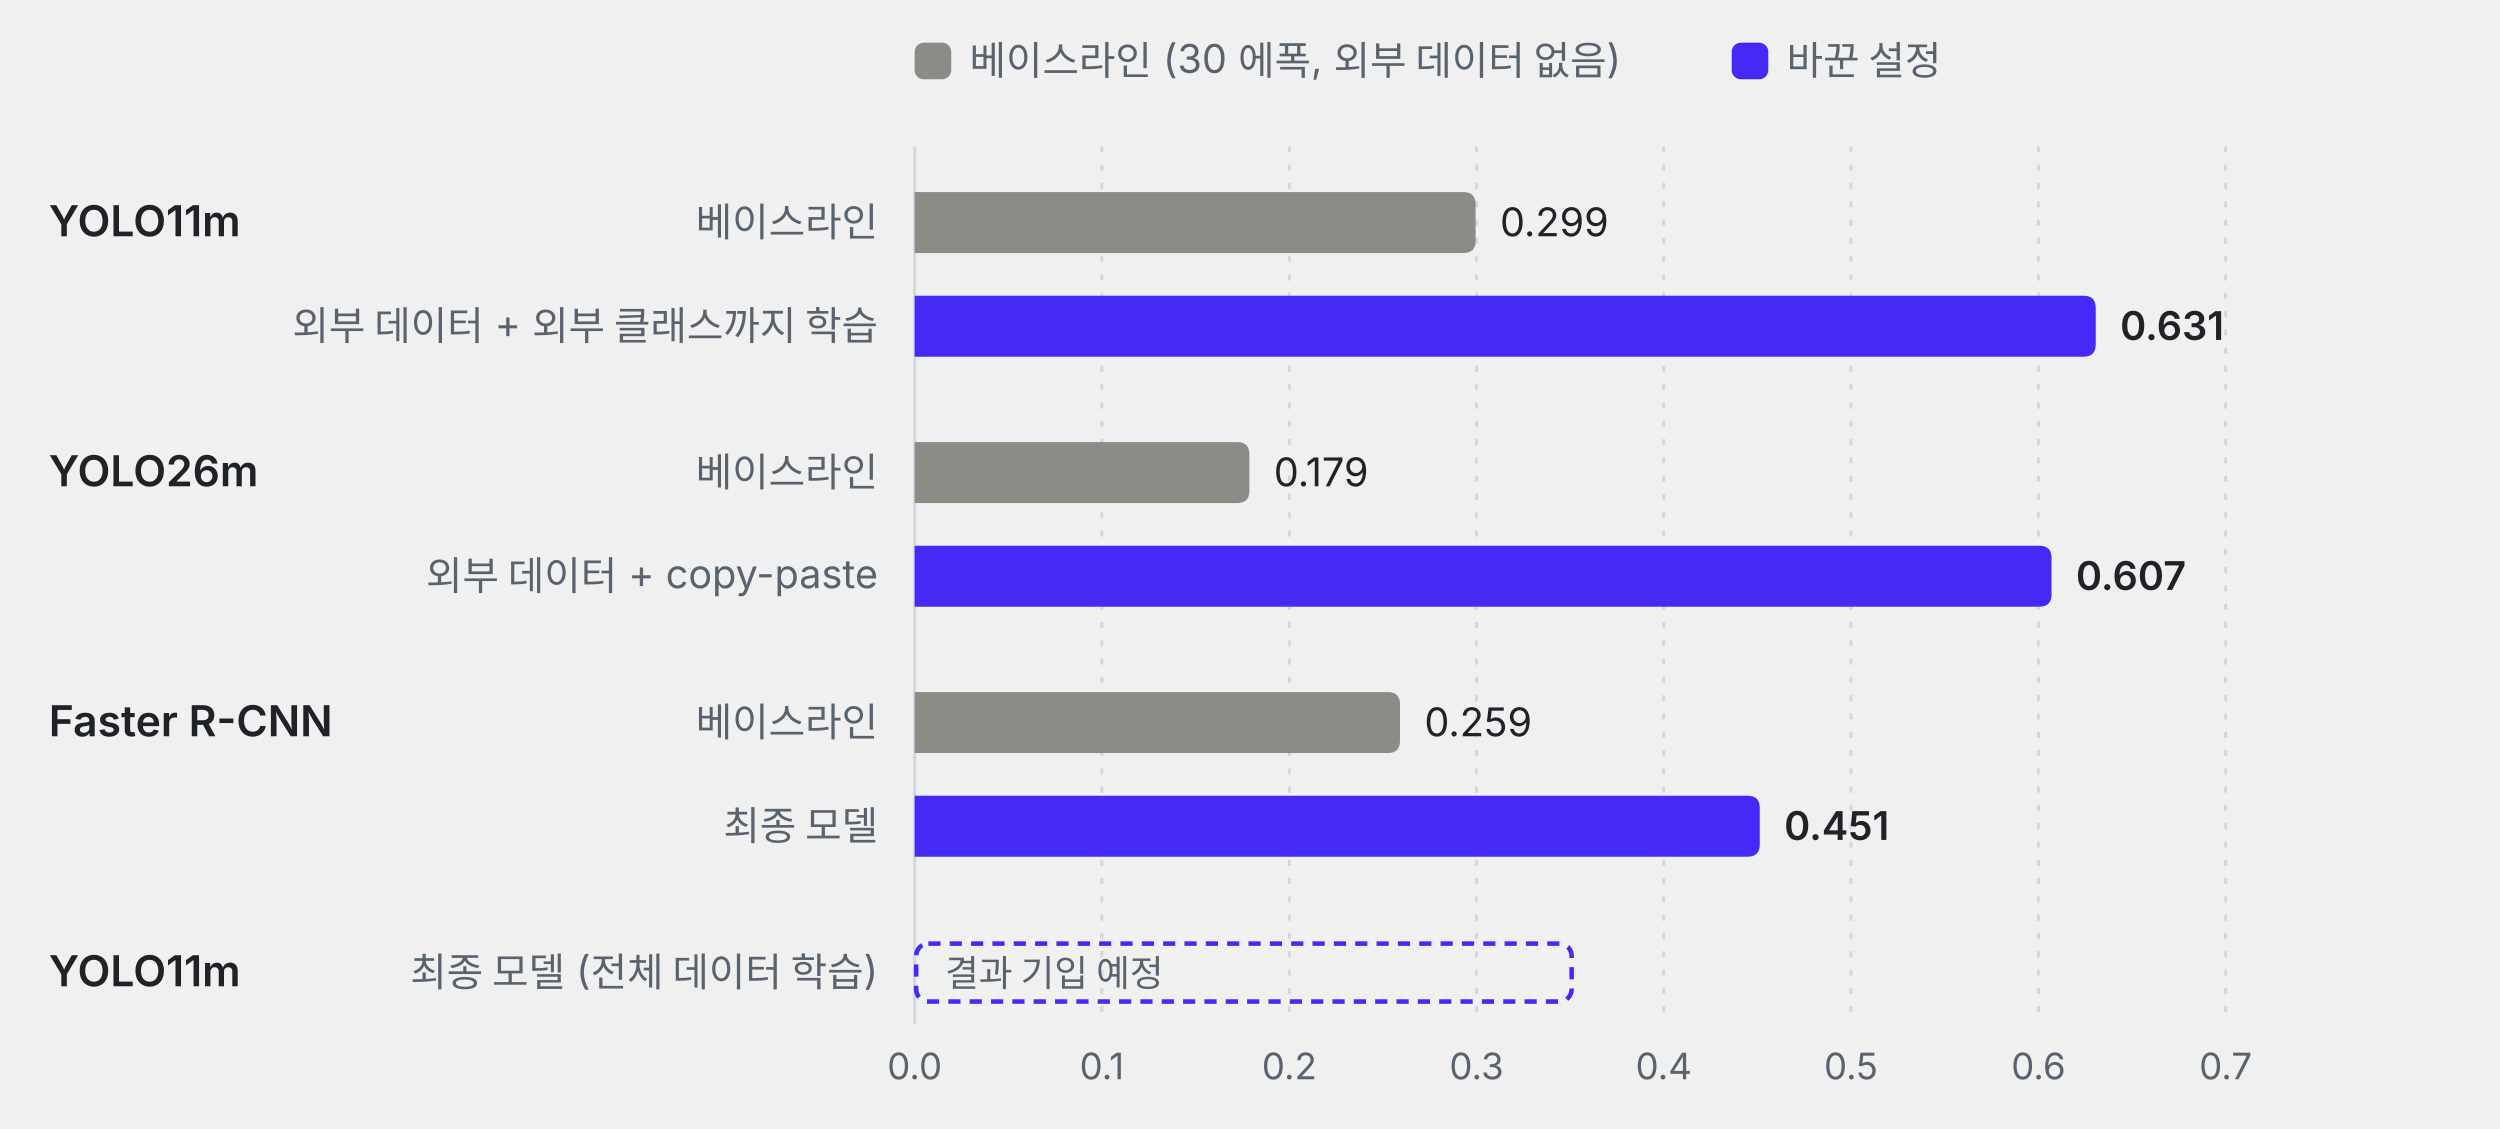
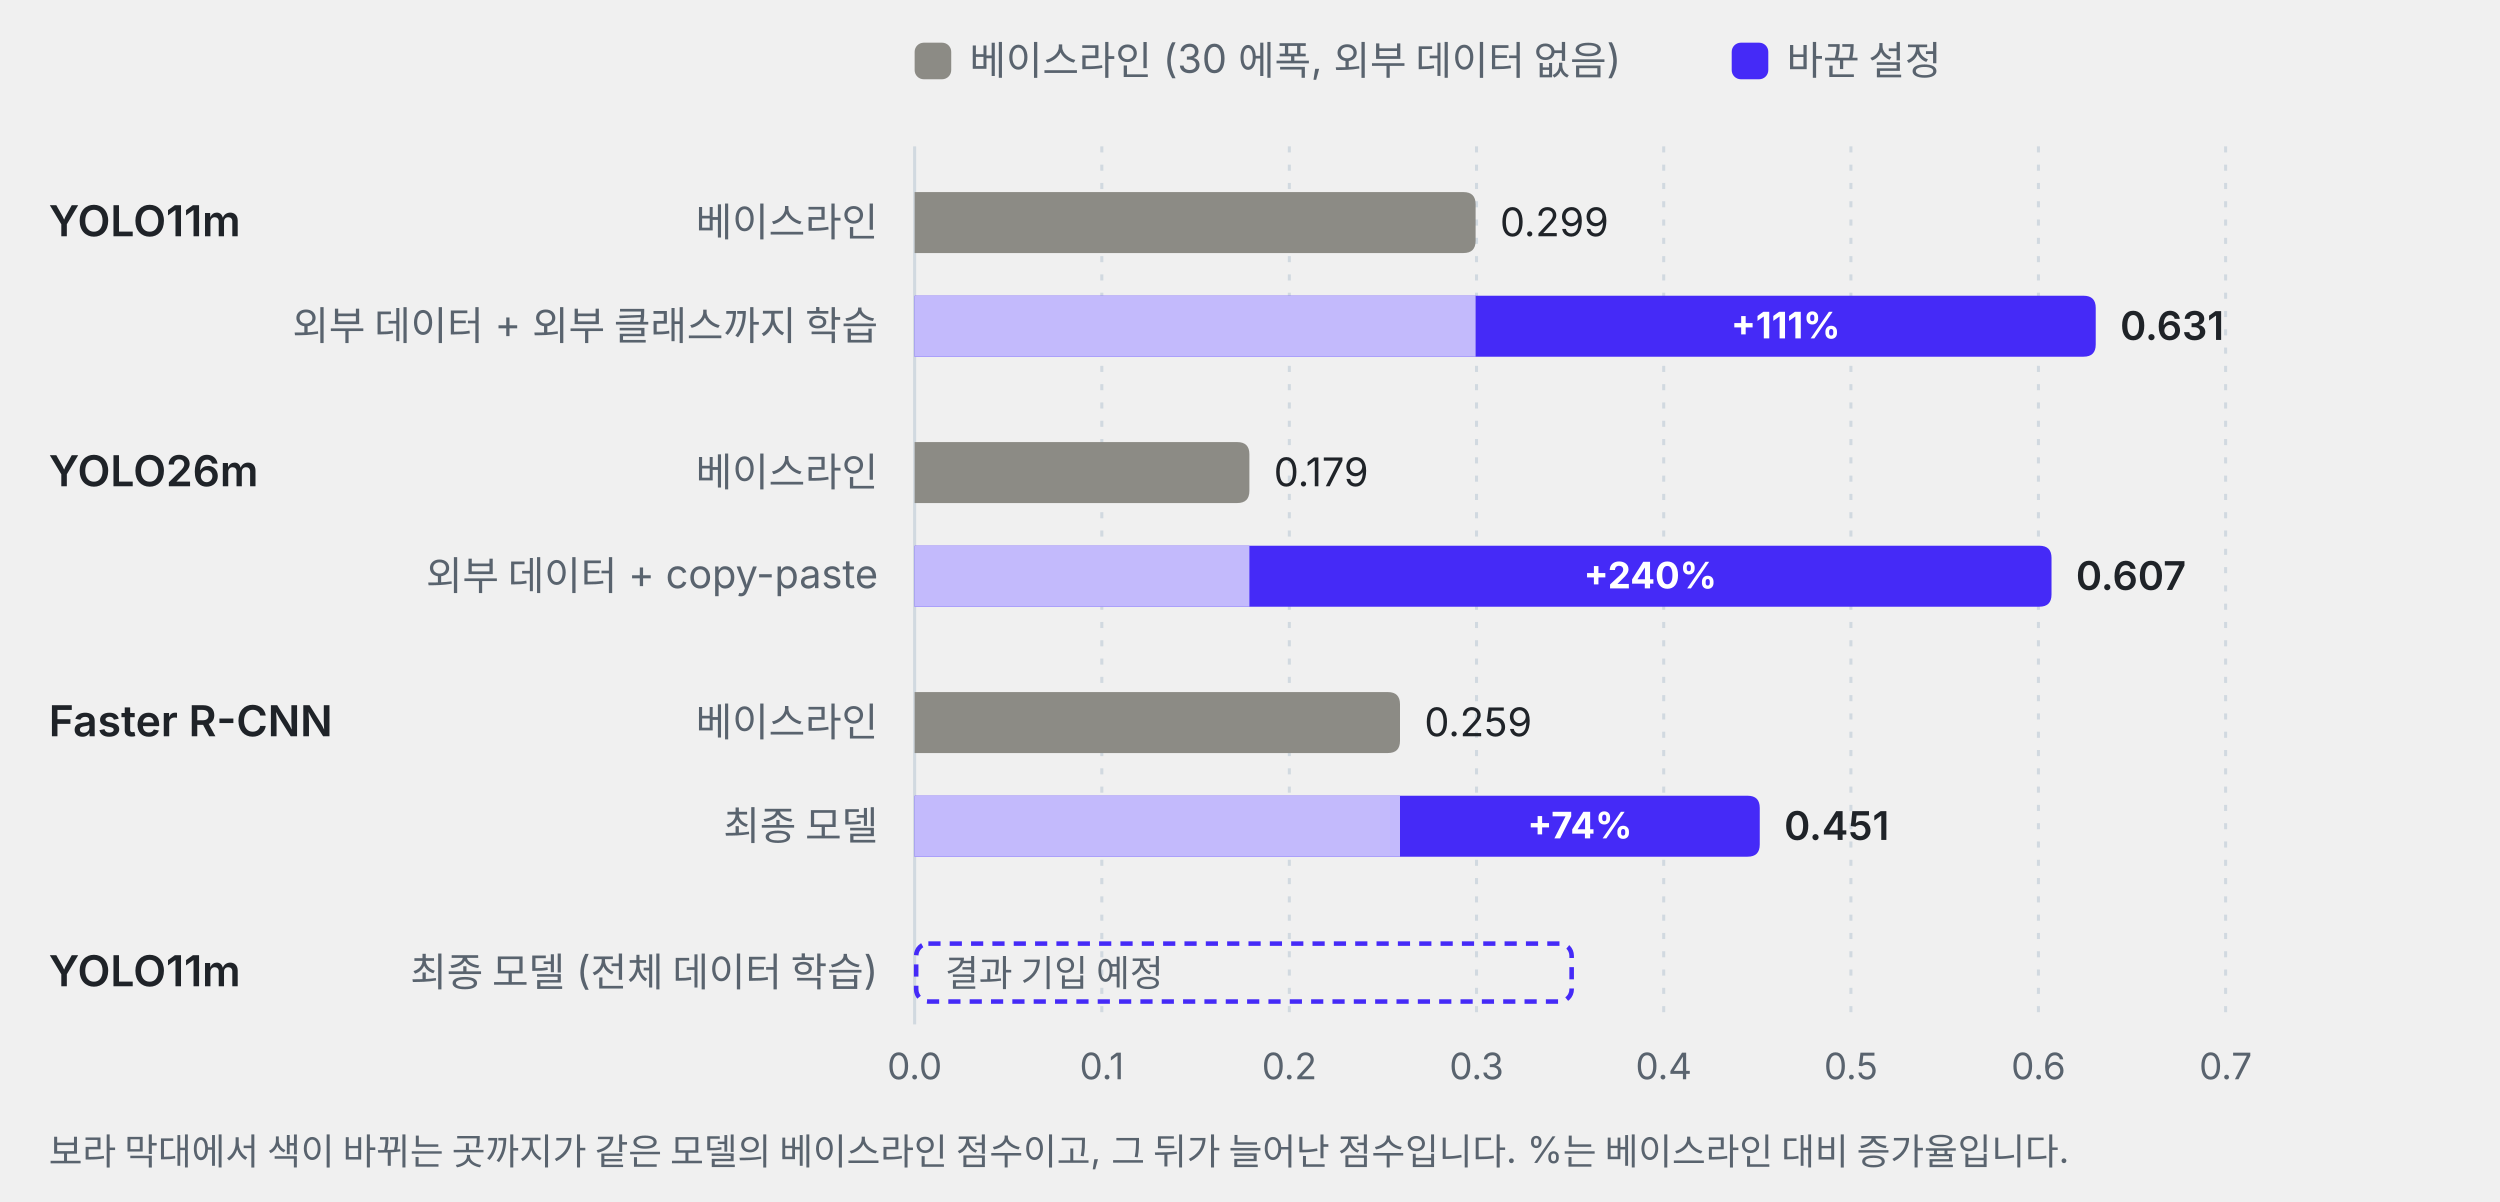
- <svg xmlns="http://www.w3.org/2000/svg" width="820" height="370" viewBox="0 0 820 370" font-family="-apple-system, BlinkMacSystemFont, 'Apple SD Gothic Neo', 'Malgun Gothic', 'Noto Sans KR', 'Segoe UI', sans-serif" role="img" aria-label="모델·설정별 Kaggle mAP@[0.75:0.95] 막대그래프">
+ <svg xmlns="http://www.w3.org/2000/svg" width="820" height="394" viewBox="0 0 820 394" font-family="-apple-system, BlinkMacSystemFont, 'Apple SD Gothic Neo', 'Malgun Gothic', 'Noto Sans KR', 'Segoe UI', sans-serif" role="img" aria-label="모델·설정별 Kaggle mAP@[0.75:0.95] 막대그래프">
  <rect x="300" y="14" width="12" height="12" rx="3" fill="#8c8b85" />
  <text x="318" y="24.5" font-size="13" fill="#59636e">베이스라인 (30 에폭, 외부 데이터 없음)</text>
  <rect x="568.0" y="14" width="12" height="12" rx="3" fill="#452AF7" />
  <text x="586.0" y="24.5" font-size="13" fill="#59636e">바꾼 설정</text>
  <line x1="300.0" y1="48" x2="300.0" y2="336" stroke="#d1d9e0" stroke-width="1" />
  <text x="300.0" y="354" font-size="12" fill="#59636e" text-anchor="middle">0.0</text>
  <line x1="361.4" y1="48" x2="361.4" y2="336" stroke="#d1d9e0" stroke-width="1" stroke-dasharray="2 4" />
  <text x="361.4" y="354" font-size="12" fill="#59636e" text-anchor="middle">0.1</text>
  <line x1="422.9" y1="48" x2="422.9" y2="336" stroke="#d1d9e0" stroke-width="1" stroke-dasharray="2 4" />
  <text x="422.9" y="354" font-size="12" fill="#59636e" text-anchor="middle">0.2</text>
  <line x1="484.3" y1="48" x2="484.3" y2="336" stroke="#d1d9e0" stroke-width="1" stroke-dasharray="2 4" />
  <text x="484.3" y="354" font-size="12" fill="#59636e" text-anchor="middle">0.3</text>
  <line x1="545.7" y1="48" x2="545.7" y2="336" stroke="#d1d9e0" stroke-width="1" stroke-dasharray="2 4" />
  <text x="545.7" y="354" font-size="12" fill="#59636e" text-anchor="middle">0.4</text>
  <line x1="607.1" y1="48" x2="607.1" y2="336" stroke="#d1d9e0" stroke-width="1" stroke-dasharray="2 4" />
  <text x="607.1" y="354" font-size="12" fill="#59636e" text-anchor="middle">0.5</text>
  <line x1="668.6" y1="48" x2="668.6" y2="336" stroke="#d1d9e0" stroke-width="1" stroke-dasharray="2 4" />
  <text x="668.6" y="354" font-size="12" fill="#59636e" text-anchor="middle">0.6</text>
  <line x1="730.0" y1="48" x2="730.0" y2="336" stroke="#d1d9e0" stroke-width="1" stroke-dasharray="2 4" />
  <text x="730.0" y="354" font-size="12" fill="#59636e" text-anchor="middle">0.7</text>
  <text x="16" y="77.5" font-size="14" font-weight="600" fill="#1f2328">YOLO11m</text>
  <text x="288" y="77.5" font-size="13" fill="#59636e" text-anchor="end">베이스라인</text>
  <path d="M300.0,63.0 H480.0 Q484.0,63.0 484.0,67.0 V79.0 Q484.0,83.0 480.0,83.0 H300.0 Z" fill="#8c8b85" />
  <text x="492.0" y="77.5" font-size="13" font-weight="400" fill="#1f2328">0.299</text>
  <text x="288" y="111.5" font-size="13" fill="#59636e" text-anchor="end">외부 데이터 + 외부 클래스까지 학습</text>
  <path d="M300.0,97.0 H683.4 Q687.4,97.0 687.4,101.0 V113.0 Q687.4,117.0 683.4,117.0 H300.0 Z" fill="#452AF7" />
+   <rect x="300" y="97.0" width="184.0" height="20" fill="#C3BAFC" />
+   <text x="585.7" y="111.0" font-size="12" font-weight="700" fill="#ffffff" text-anchor="middle">+111%</text>
  <text x="695.4" y="111.5" font-size="13" font-weight="600" fill="#1f2328">0.631</text>
  <text x="16" y="159.5" font-size="14" font-weight="600" fill="#1f2328">YOLO26m</text>
  <text x="288" y="159.5" font-size="13" fill="#59636e" text-anchor="end">베이스라인</text>
  <path d="M300.0,145.0 H405.8 Q409.8,145.0 409.8,149.0 V161.0 Q409.8,165.0 405.8,165.0 H300.0 Z" fill="#8c8b85" />
  <text x="417.8" y="159.5" font-size="13" font-weight="400" fill="#1f2328">0.179</text>
  <text x="288" y="193.5" font-size="13" fill="#59636e" text-anchor="end">외부 데이터 + copy-paste</text>
  <path d="M300.0,179.0 H668.9 Q672.9,179.0 672.9,183.0 V195.0 Q672.9,199.0 668.9,199.0 H300.0 Z" fill="#452AF7" />
+   <rect x="300" y="179.0" width="109.8" height="20" fill="#C3BAFC" />
+   <text x="541.3" y="193.0" font-size="12" font-weight="700" fill="#ffffff" text-anchor="middle">+240%</text>
  <text x="680.9" y="193.5" font-size="13" font-weight="600" fill="#1f2328">0.607</text>
  <text x="16" y="241.5" font-size="14" font-weight="600" fill="#1f2328">Faster R-CNN</text>
  <text x="288" y="241.5" font-size="13" fill="#59636e" text-anchor="end">베이스라인</text>
  <path d="M300.0,227.0 H455.2 Q459.2,227.0 459.2,231.0 V243.0 Q459.2,247.0 455.2,247.0 H300.0 Z" fill="#8c8b85" />
  <text x="467.2" y="241.5" font-size="13" font-weight="400" fill="#1f2328">0.259</text>
  <text x="288" y="275.5" font-size="13" fill="#59636e" text-anchor="end">최종 모델</text>
  <path d="M300.0,261.0 H573.2 Q577.2,261.0 577.2,265.0 V277.0 Q577.2,281.0 573.2,281.0 H300.0 Z" fill="#452AF7" />
+   <rect x="300" y="261.0" width="159.2" height="20" fill="#C3BAFC" />
+   <text x="518.2" y="275.0" font-size="12" font-weight="700" fill="#ffffff" text-anchor="middle">+74%</text>
  <text x="585.2" y="275.5" font-size="13" font-weight="600" fill="#1f2328">0.451</text>
  <text x="16" y="323.5" font-size="14" font-weight="600" fill="#1f2328">YOLO11m</text>
  <text x="288" y="323.5" font-size="13" fill="#59636e" text-anchor="end">최종 모델 (전체 데이터 학습)</text>
  <rect x="300.5" y="309.5" width="215.0" height="19" rx="4" fill="none" stroke="#452AF7" stroke-width="1.5" stroke-dasharray="4 3" />
  <text x="310" y="323.5" font-size="12" fill="#59636e">결과 기입 예정</text>
+   <text x="16" y="382" font-size="12" fill="#59636e">보라 막대에서 색이 바뀌는 곳까지가 같은 모델의 베이스라인 점수이고, 그 뒤가 늘어난 점수입니다. %는 베이스라인 대비 증가율입니다.</text>
</svg>
